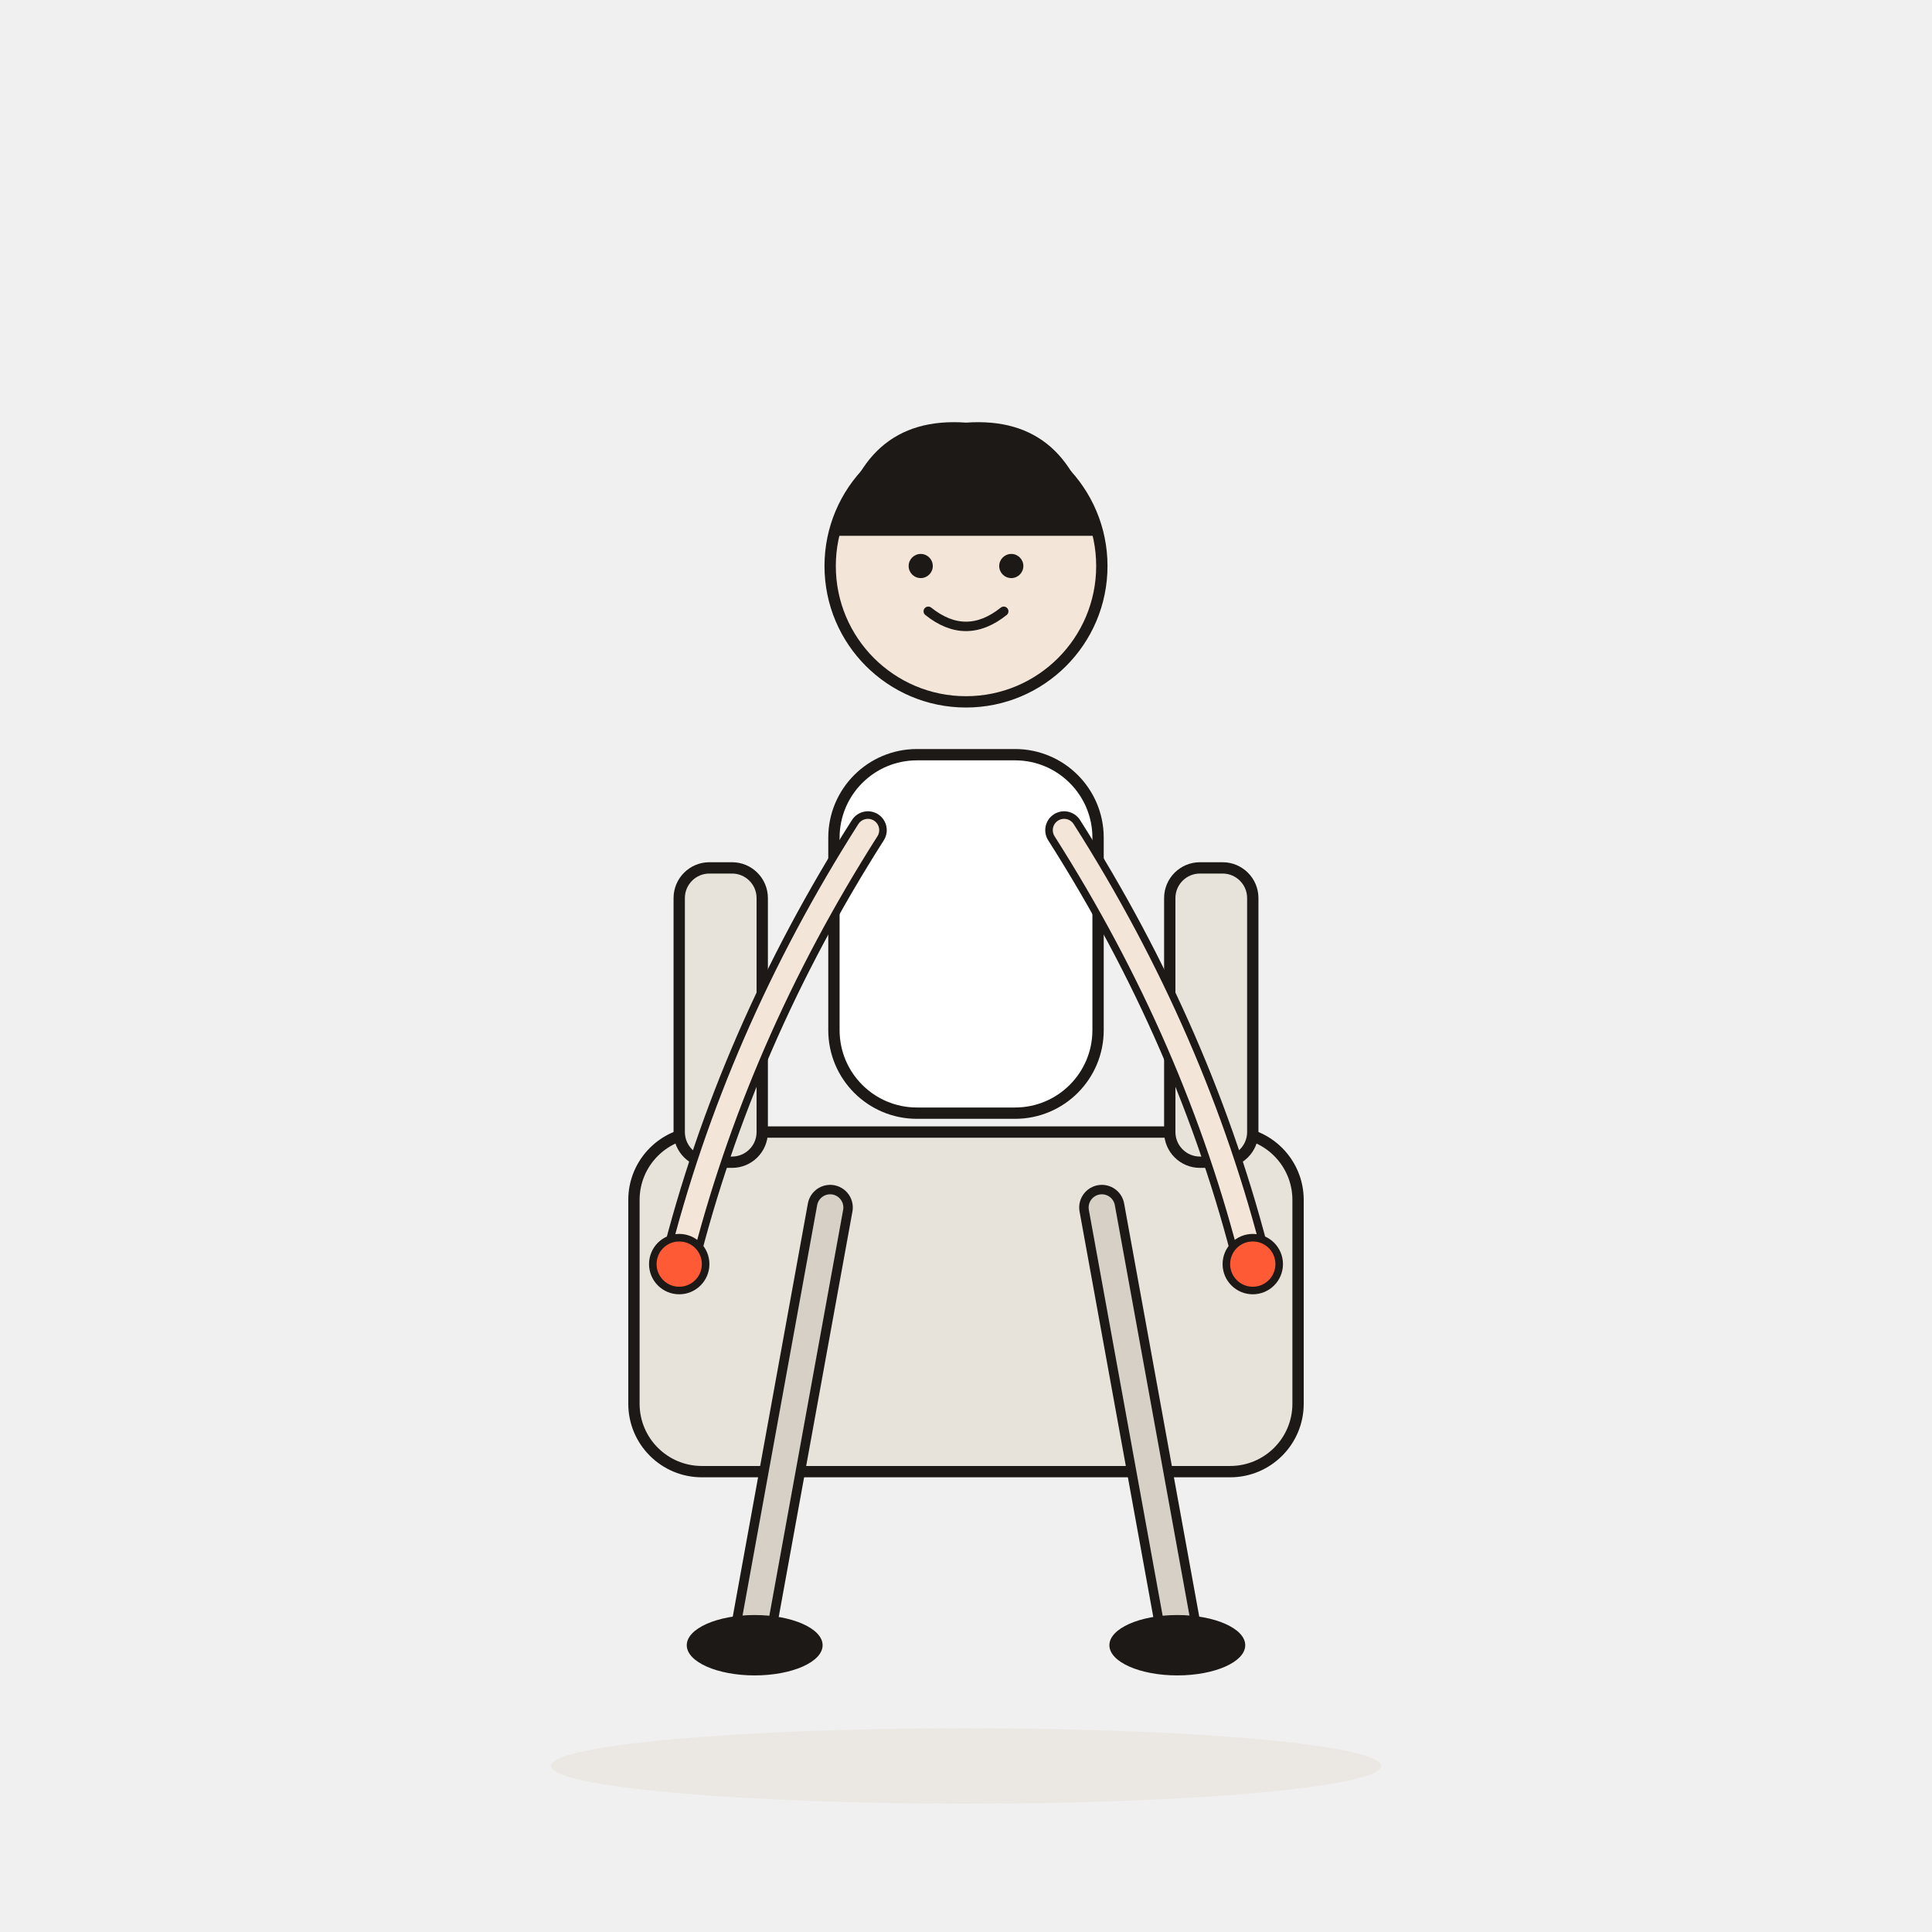
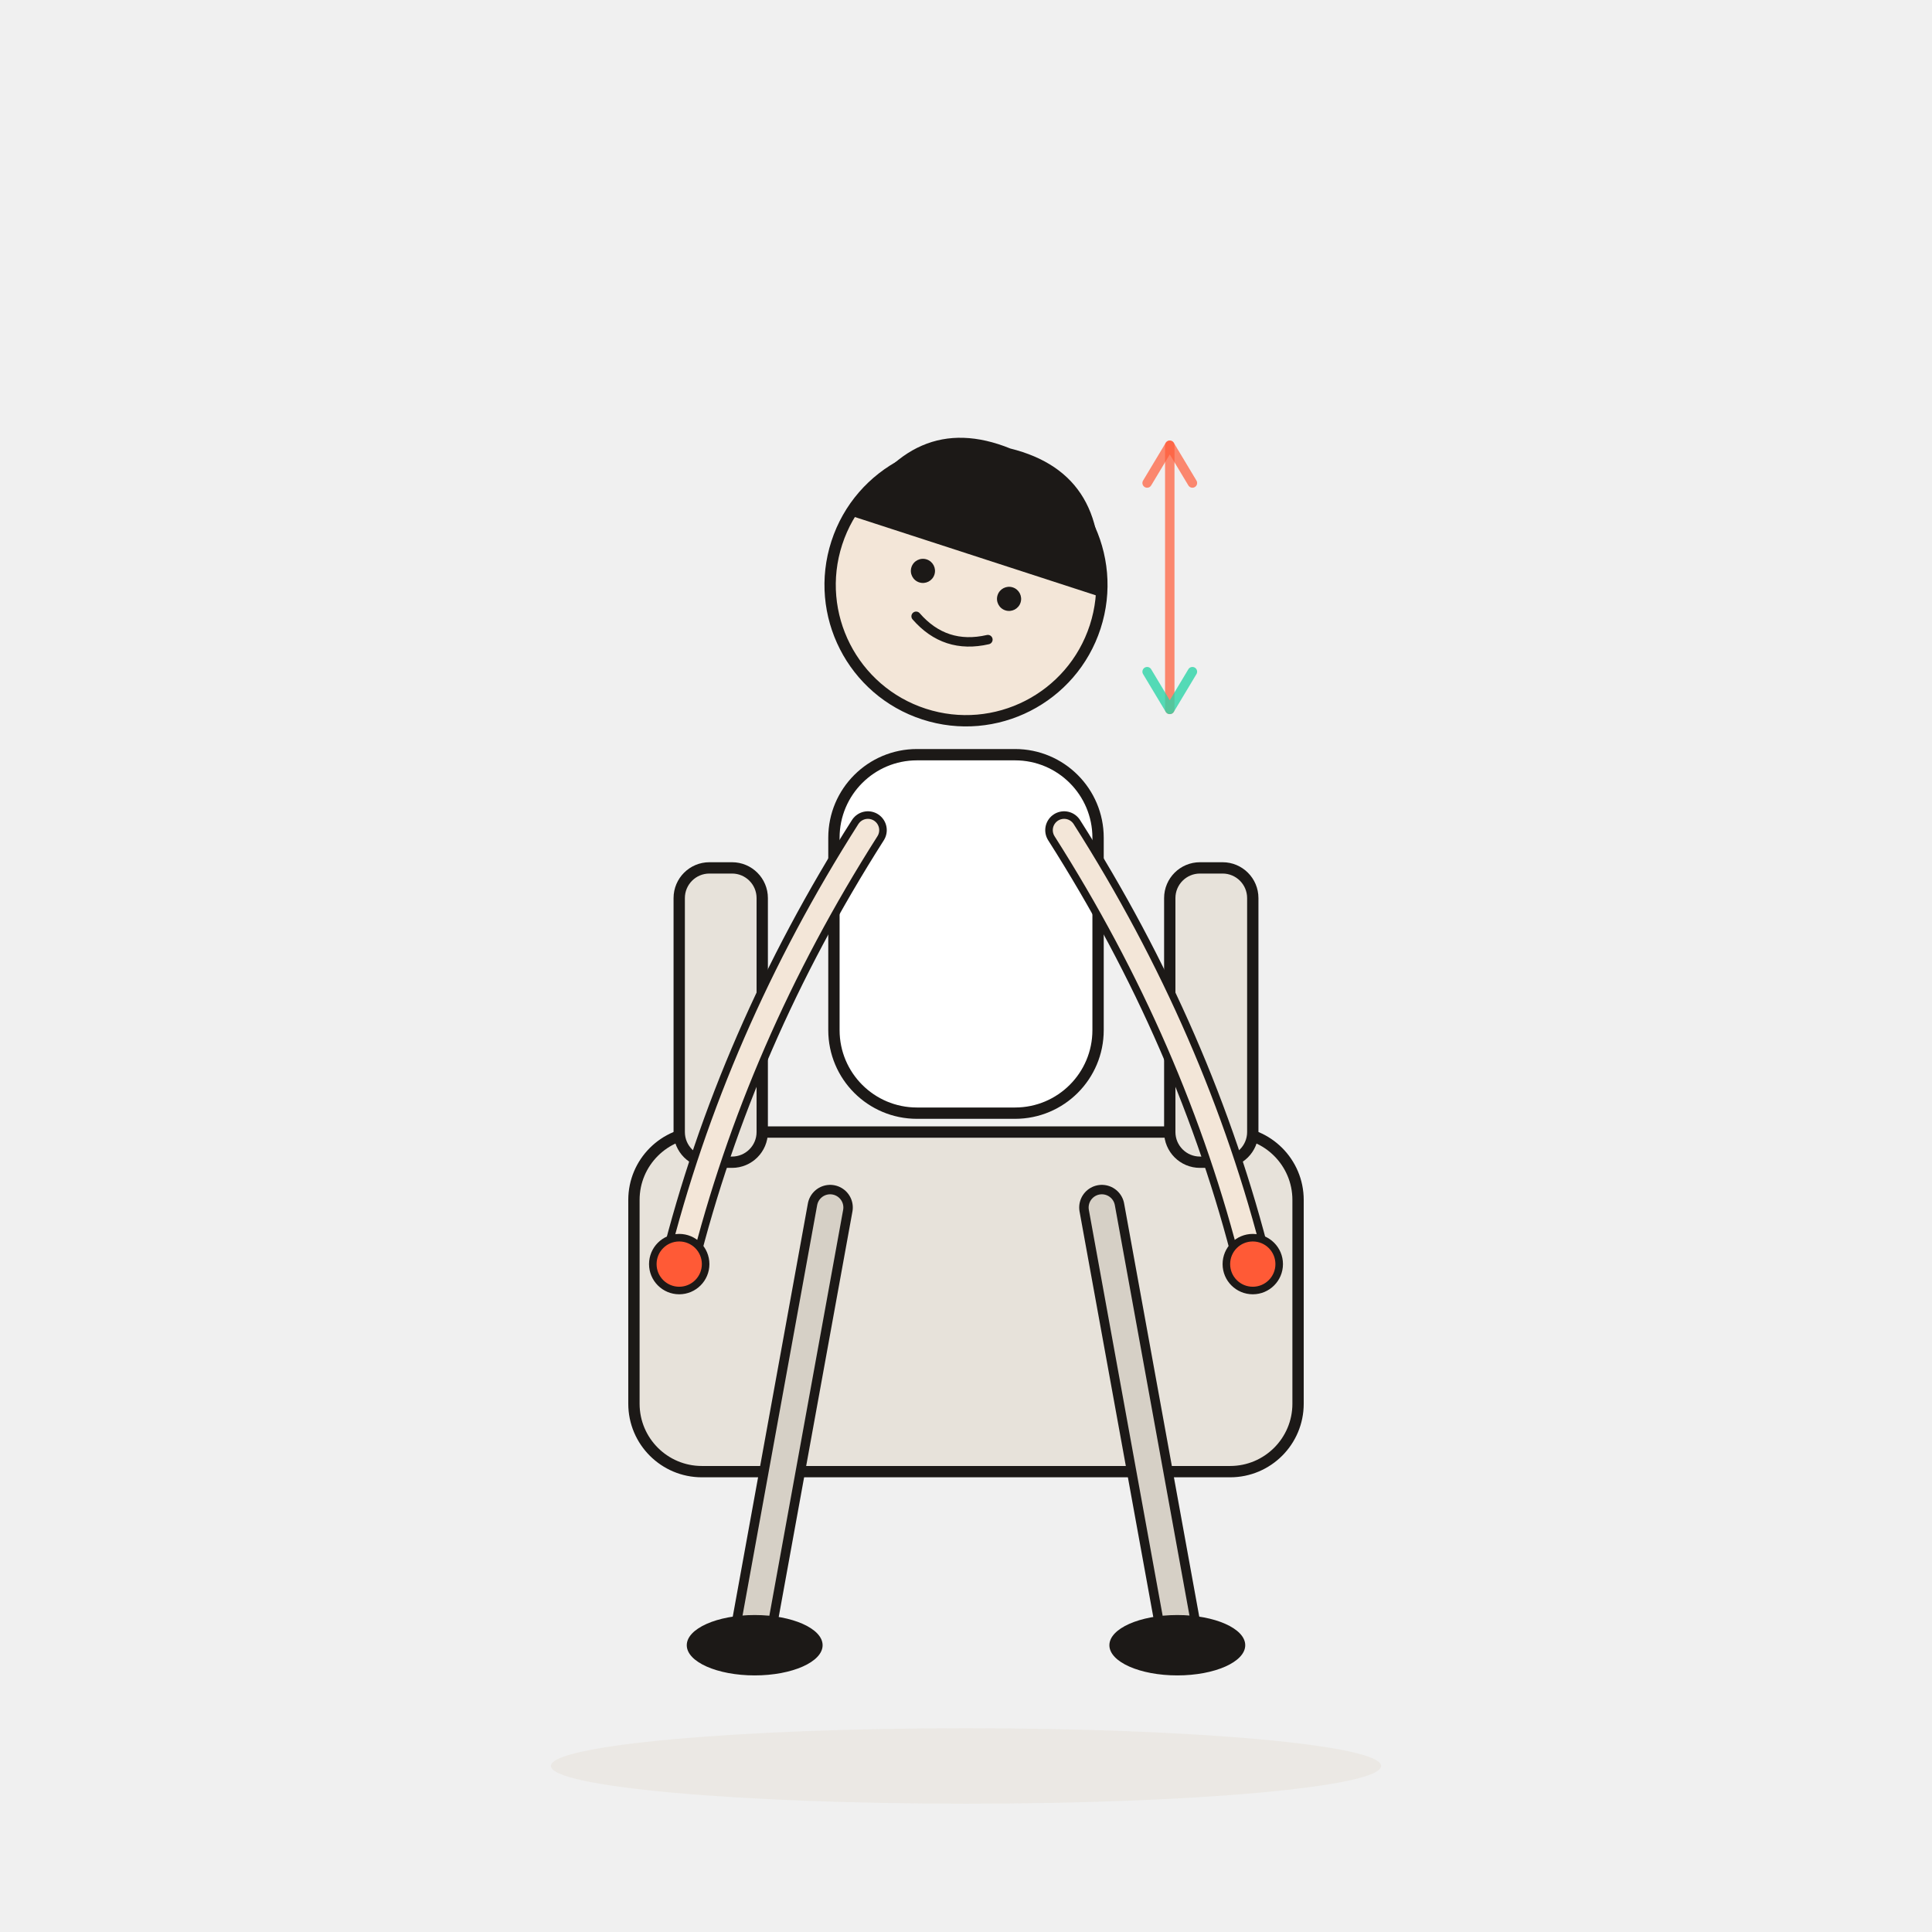
- <svg xmlns="http://www.w3.org/2000/svg" viewBox="0 0 512 512" width="512" height="512" role="img" aria-label="DeskBreak Stretch — Chin tuck start">
+ <svg xmlns="http://www.w3.org/2000/svg" viewBox="0 0 512 512" width="512" height="512" role="img" aria-label="DeskBreak Stretch - Neck nods">
  <rect width="512" height="512" fill="none" />
  <ellipse cx="256" cy="468" rx="110" ry="10" fill="#E7E2DA" opacity="0.55" />
  <g id="chair">
    <rect x="168" y="300" width="176" height="90" rx="18" fill="#E7E2DA" stroke="#1C1917" stroke-width="3.0" />
    <rect x="180" y="230" width="22" height="78" rx="8" fill="#E7E2DA" stroke="#1C1917" stroke-width="3.0" />
    <rect x="310" y="230" width="22" height="78" rx="8" fill="#E7E2DA" stroke="#1C1917" stroke-width="3.0" />
  </g>
  <g id="legs">
    <path d="M220,320 L200,430" fill="none" stroke="#1C1917" stroke-width="12" stroke-linecap="round" />
    <path d="M292,320 L312,430" fill="none" stroke="#1C1917" stroke-width="12" stroke-linecap="round" />
    <path d="M220,320 L200,430" fill="none" stroke="#D6D0C6" stroke-width="7" stroke-linecap="round" />
    <path d="M292,320 L312,430" fill="none" stroke="#D6D0C6" stroke-width="7" stroke-linecap="round" />
    <ellipse cx="200" cy="436" rx="18" ry="8" fill="#1C1917" />
    <ellipse cx="312" cy="436" rx="18" ry="8" fill="#1C1917" />
  </g>
-   <g id="torso" transform="rotate(0 256 247.5)">
-     <rect x="221.0" y="200" width="70" height="95" rx="22" fill="#FFFFFF" stroke="#1C1917" stroke-width="3.0" />
+   <g id="torso">
+     <rect x="221" y="200" width="70" height="95" rx="22" fill="#FFFFFF" stroke="#1C1917" stroke-width="3.0" />
  </g>
  <g class="arm">
    <path d="M230,220 Q195,275 180,335" fill="none" stroke="#1C1917" stroke-width="10" stroke-linecap="round" />
    <path d="M230,220 Q195,275 180,335" fill="none" stroke="#F3E6D8" stroke-width="6" stroke-linecap="round" />
    <circle cx="180" cy="335" r="7" fill="#FF5A36" stroke="#1C1917" stroke-width="2" />
  </g>
  <g class="arm">
    <path d="M282,220 Q317,275 332,335" fill="none" stroke="#1C1917" stroke-width="10" stroke-linecap="round" />
    <path d="M282,220 Q317,275 332,335" fill="none" stroke="#F3E6D8" stroke-width="6" stroke-linecap="round" />
    <circle cx="332" cy="335" r="7" fill="#FF5A36" stroke="#1C1917" stroke-width="2" />
  </g>
-   <g id="head" transform="rotate(0 256 150)">
-     <circle cx="256" cy="150" r="36" fill="#F3E6D8" stroke="#1C1917" stroke-width="3.0" />
-     <path d="M222,142 Q228,110 256,112 Q284,110 290,142" fill="#1C1917" />
-     <circle cx="244" cy="150" r="3.2" fill="#1C1917" />
-     <circle cx="268" cy="150" r="3.2" fill="#1C1917" />
-     <path d="M246,162 Q256,170 266,162" fill="none" stroke="#1C1917" stroke-width="2.5" stroke-linecap="round" />
+   <path d="M310,118 L310,188" fill="none" stroke="#FF5A36" stroke-width="2.5" stroke-linecap="round" opacity="0.7" />
+   <path d="M304,128 L310,118 L316,128" fill="none" stroke="#FF5A36" stroke-width="2.5" stroke-linecap="round" stroke-linejoin="round" opacity="0.7" />
+   <path d="M304,178 L310,188 L316,178" fill="none" stroke="#2DD4A8" stroke-width="2.5" stroke-linecap="round" stroke-linejoin="round" opacity="0.8" />
+   <g id="head" transform="rotate(18 256 155)">
+     <circle cx="256" cy="155" r="36" fill="#F3E6D8" stroke="#1C1917" stroke-width="3.0" />
+     <path d="M222,147 Q228,115 256,117 Q284,115 290,147" fill="#1C1917" />
+     <circle cx="244" cy="155" r="3.2" fill="#1C1917" />
+     <circle cx="268" cy="155" r="3.2" fill="#1C1917" />
+     <path d="M246,167 Q256,173 266,167" fill="none" stroke="#1C1917" stroke-width="2.5" stroke-linecap="round" />
  </g>
</svg>
